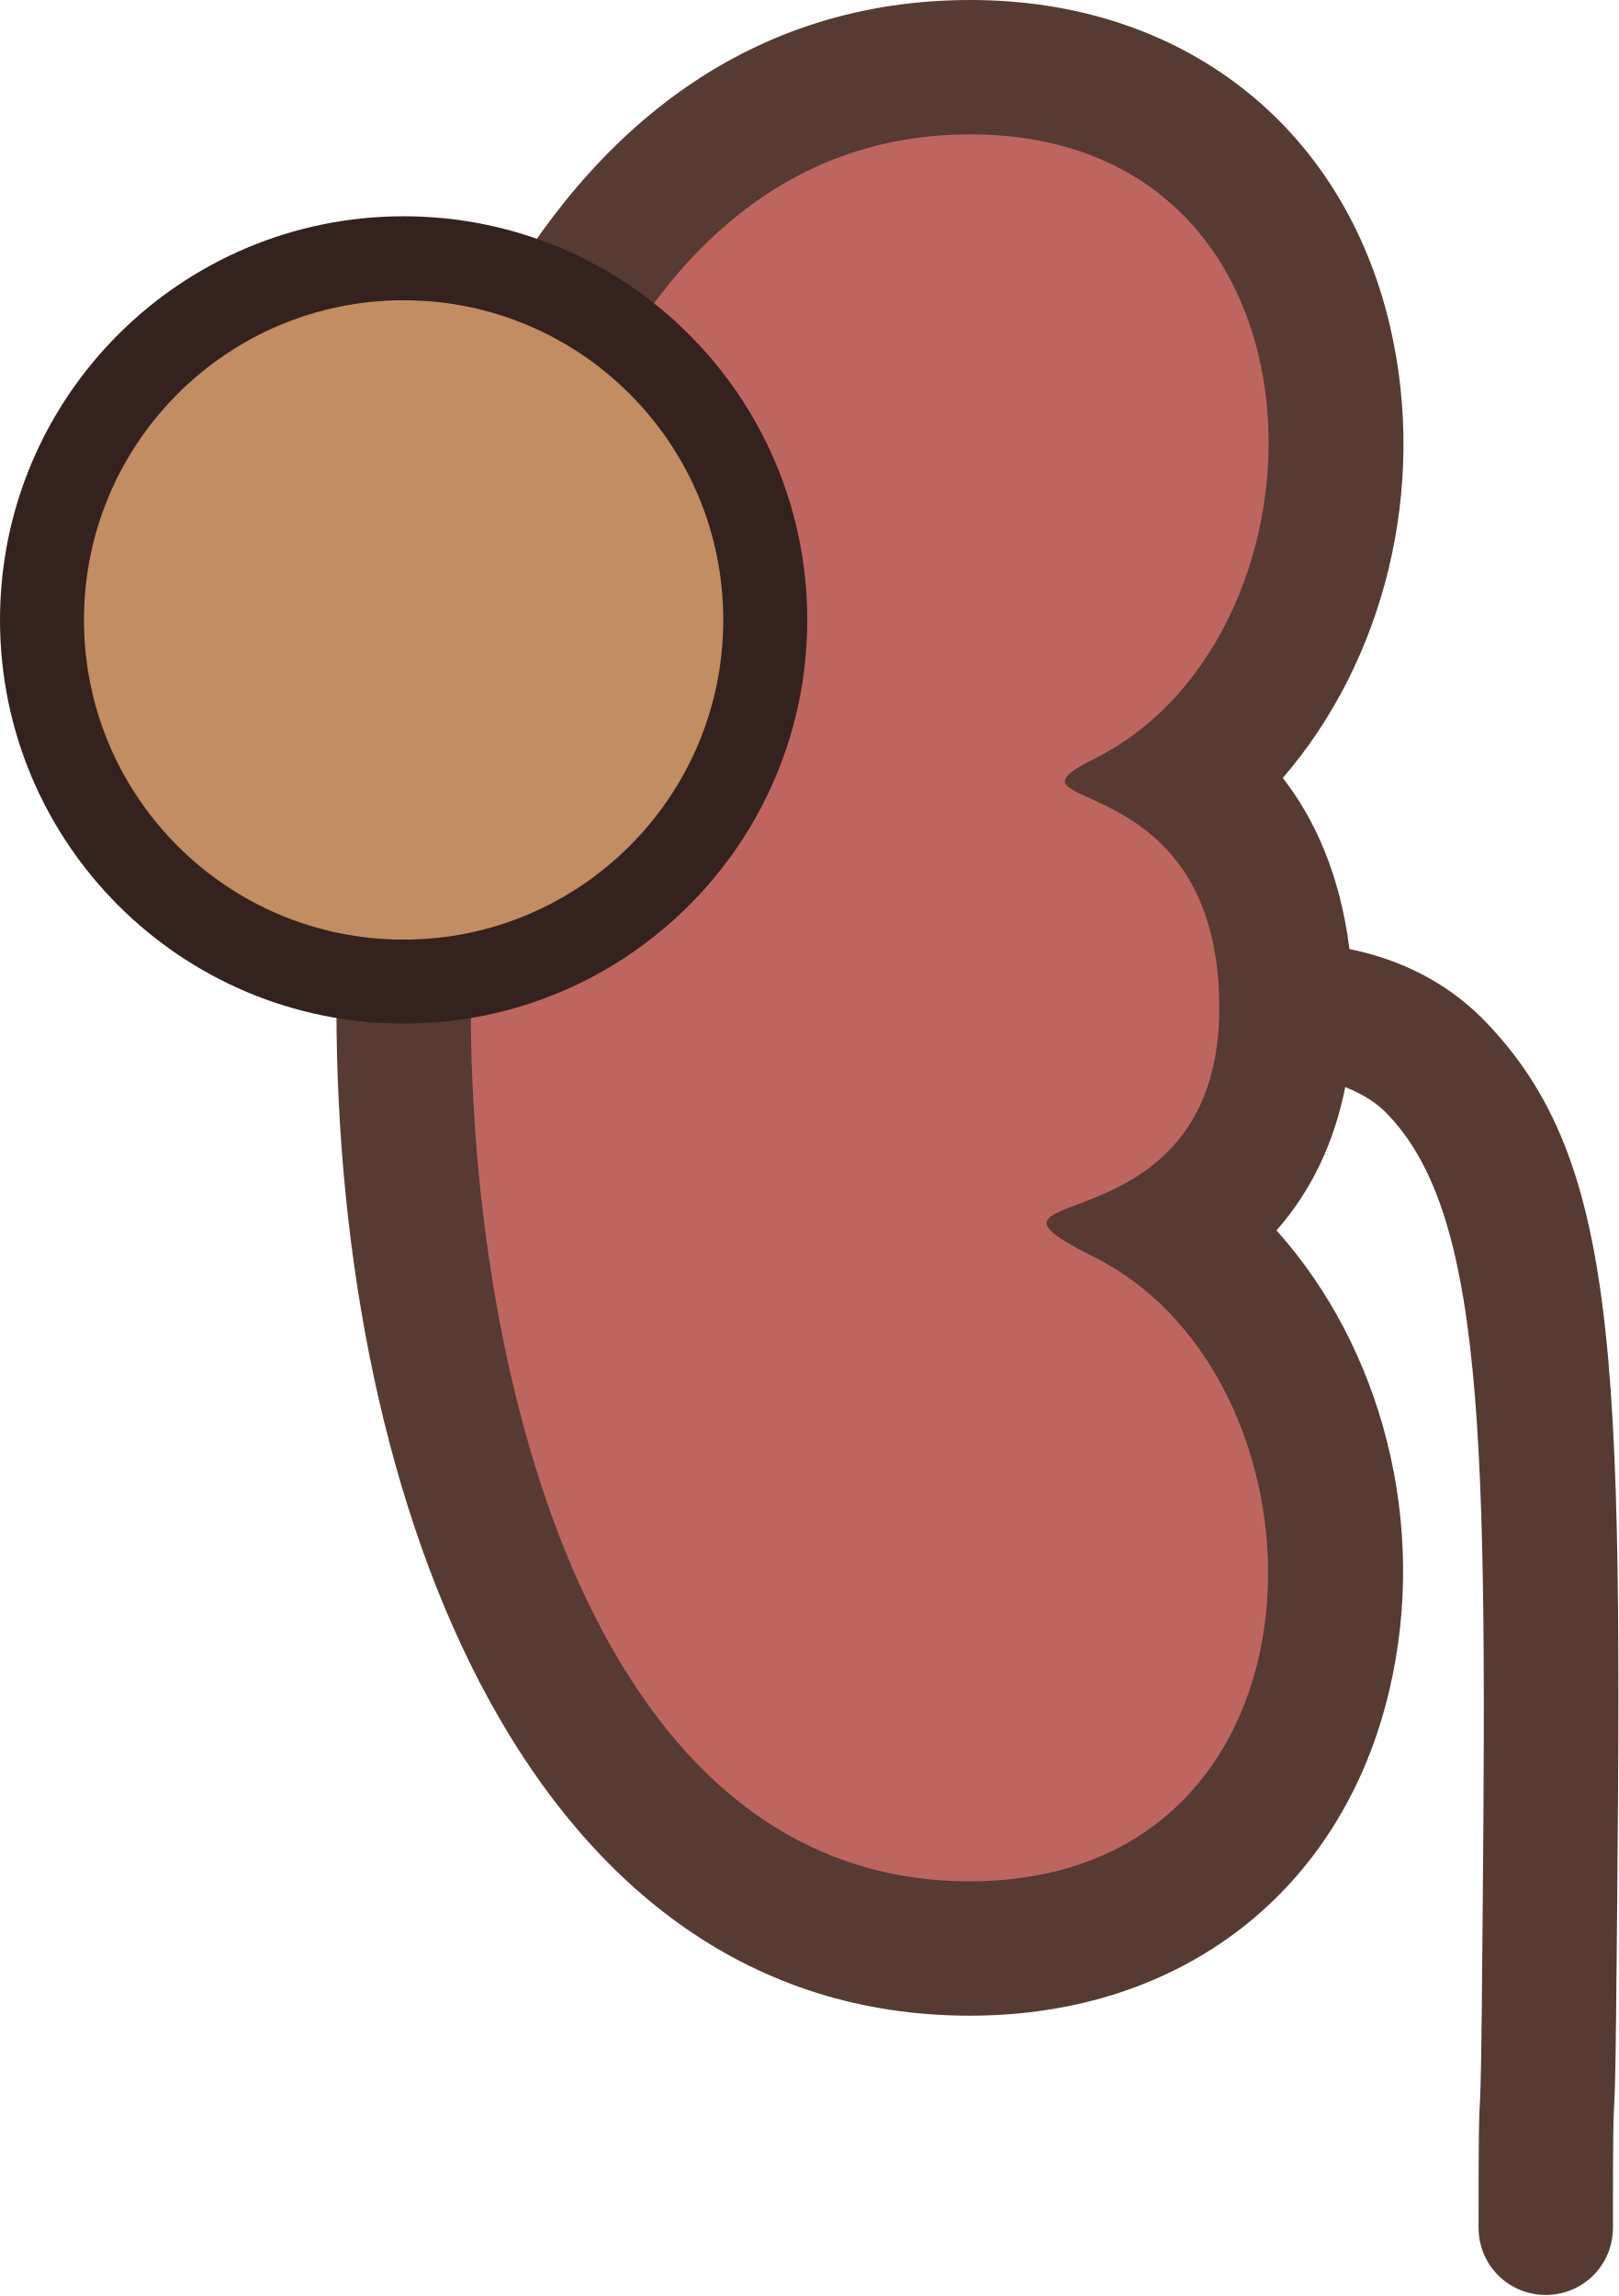
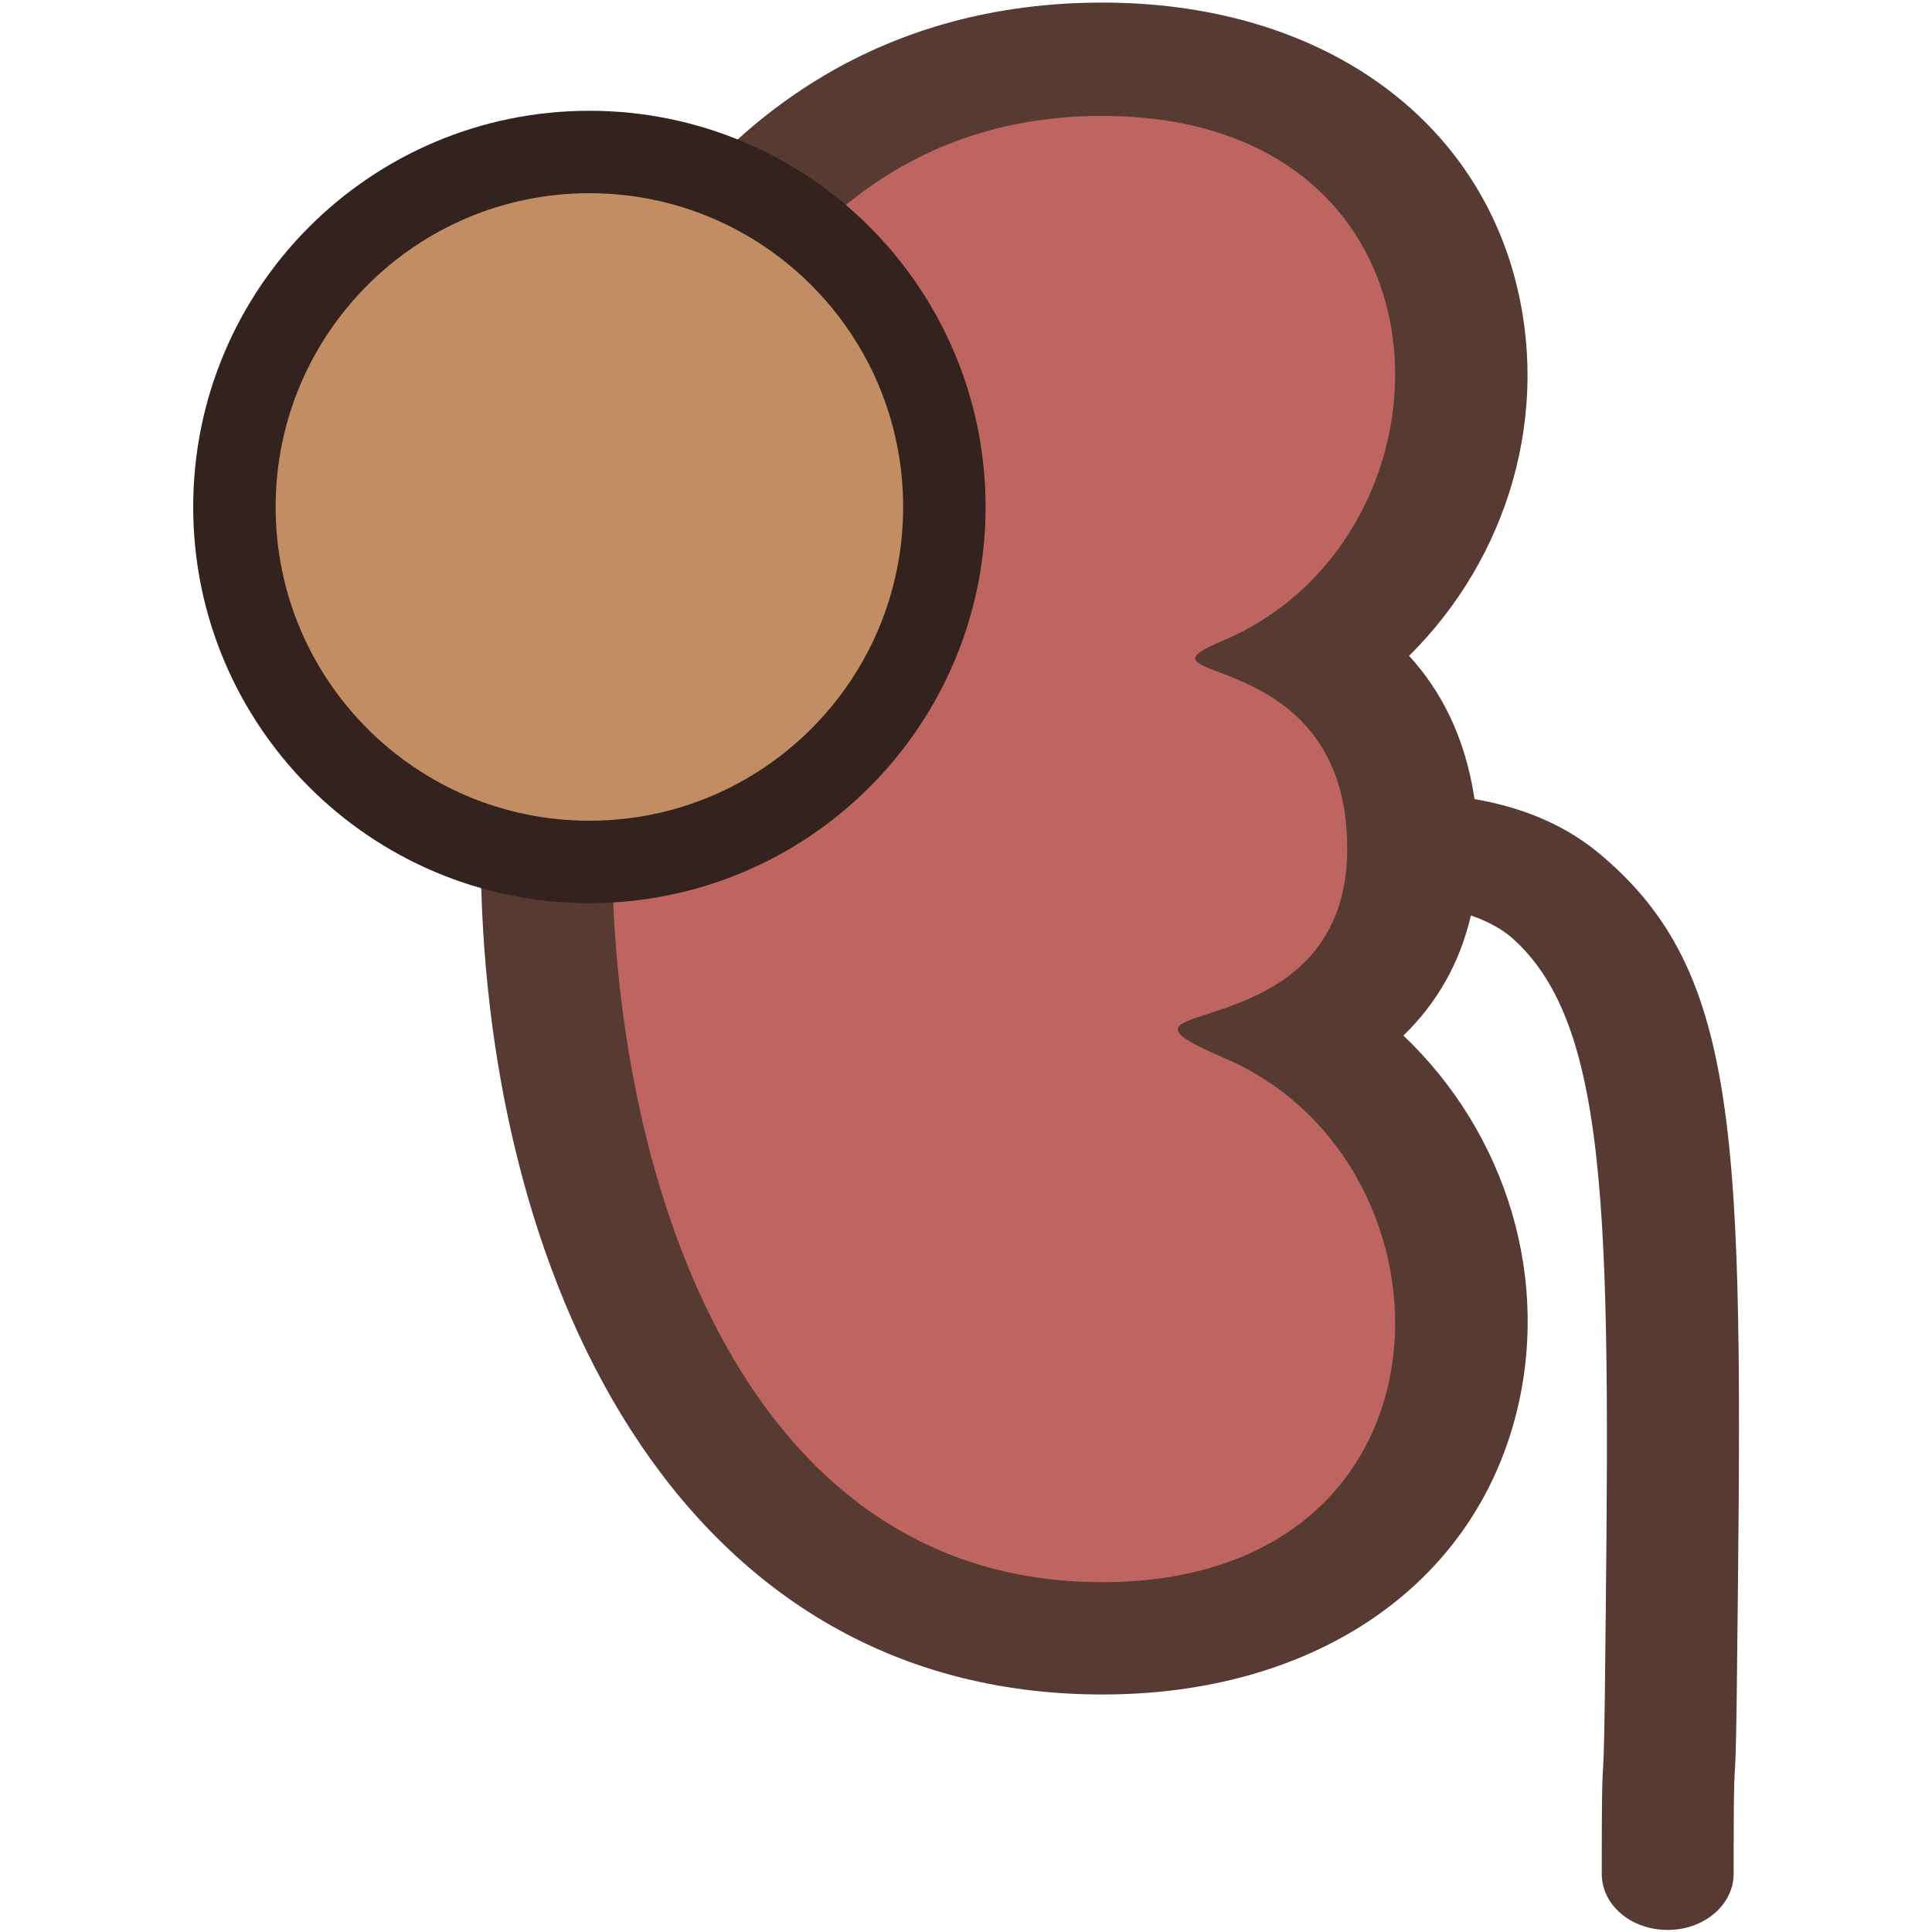
- <svg xmlns="http://www.w3.org/2000/svg" version="1.1" width="308.4" height="437.4">
-   <svg version="1.1" id="SvgjsSvg1000" x="0px" y="0px" viewBox="0 0 308.4 437.4" style="enable-background:new 0 0 308.4 437.4;" xml:space="preserve">
-     <style type="text/css">
+ <svg xmlns="http://www.w3.org/2000/svg" version="1.1" id="Layer_1" x="0px" y="0px" viewBox="0 0 375 375" style="enable-background:new 0 0 375 375;" xml:space="preserve">
+   <style type="text/css">
	.st0{fill:#BF655F;}
	.st1{fill:#573A32;}
	.st2{fill:#C28D62;stroke:#33221D;stroke-width:16;stroke-miterlimit:10;}
</style>
-     <path class="st0" d="M184.8,371.2c-74.5,0-107.9-90-107.9-179.2S110.3,12.8,184.8,12.8c34.6,0,59.8,19.5,67.5,52.1  c7.3,31-3.9,64.8-26.1,83.2c9.3,7.2,18.9,20.1,18.9,43.9c0,23.3-10.7,35.6-20.9,42.4c23.4,18,35.5,52.9,28,84.7  C244.6,351.7,219.3,371.2,184.8,371.2z" />
-     <path class="st1" d="M257.1,180.8c-1.8-14.3-6.7-24.9-12.7-32.6c19.2-22.2,27.7-55,20.4-86.2c-9-38.2-39.7-62-79.9-62  C101.4,0,64.1,96.4,64.1,192s37.3,192,120.7,192c40.3,0,70.9-23.7,79.9-62c7.5-31.8-1.5-65.3-21.5-87.6c6.7-7.6,11-16.8,13.1-27.3  c3.6,1.4,6.1,3.2,7.7,4.8c20,20.2,19.3,67.4,18.3,172c-0.3,28-0.6,6.4-0.6,40.5c0,7.1,5.7,12.8,12.8,12.8s12.8-5.7,12.8-12.8  c0-34,0.3-12.3,0.6-40.3c1.2-122.8,1.9-162.5-25.7-190.3C275.5,187.2,267,182.8,257.1,180.8z M232.3,192c0,47.5-53.8,32.5-23.8,47.5  c47.5,23.8,47.5,118.9-23.8,118.9S89.7,263.3,89.7,192s23.8-166.4,95.1-166.4s71.3,95.1,23.8,118.9  C187.3,155.1,232.3,144.5,232.3,192z" />
-     <circle class="st2" cx="76.9" cy="118.1" r="68.9" />
-   </svg>
-   <style>@media (prefers-color-scheme: light) { :root { filter: none; } }
- </style>
+   <path class="st0" d="M213.9,317.9c-74.5,0-107.9-77-107.9-153.3S139.4,11.4,213.9,11.4c34.6,0,59.8,16.7,67.5,44.6  c7.3,26.5-3.9,55.4-26.1,71.2c9.3,6.2,18.9,17.2,18.9,37.6c0,19.9-10.7,30.4-20.9,36.2c23.4,15.4,35.5,45.2,28,72.5  C273.7,301.3,248.5,317.9,213.9,317.9z" />
+   <path class="st1" d="M286.2,155.1c-1.8-12.2-6.7-21.3-12.7-27.8c19.2-19,27.7-47.1,20.4-73.8c-9-32.7-39.7-53-79.9-53  c-83.4,0-120.7,82.5-120.7,164.2s37.3,164.2,120.7,164.2c40.3,0,70.9-20.3,79.9-53c7.5-27.2-1.5-55.9-21.5-74.9  c6.7-6.5,11-14.3,13.1-23.3c3.6,1.2,6.1,2.8,7.7,4.1c20,17.3,19.3,57.6,18.3,147.2c-0.3,23.9-0.6,5.5-0.6,34.7  c0,6.1,5.7,10.9,12.8,10.9s12.8-4.9,12.8-10.9c0-29.1,0.3-10.6,0.6-34.4c1.2-105.1,1.9-139-25.7-162.8  C304.6,160.5,296.1,156.8,286.2,155.1z M261.5,164.7c0,40.7-53.8,27.8-23.8,40.7c47.5,20.3,47.5,101.7-23.8,101.7  s-95.1-81.3-95.1-142.3s23.8-142.3,95.1-142.3s71.3,81.3,23.8,101.7C216.4,133.1,261.5,124,261.5,164.7z" />
+   <circle class="st2" cx="114.4" cy="98.4" r="68.9" />
</svg>
